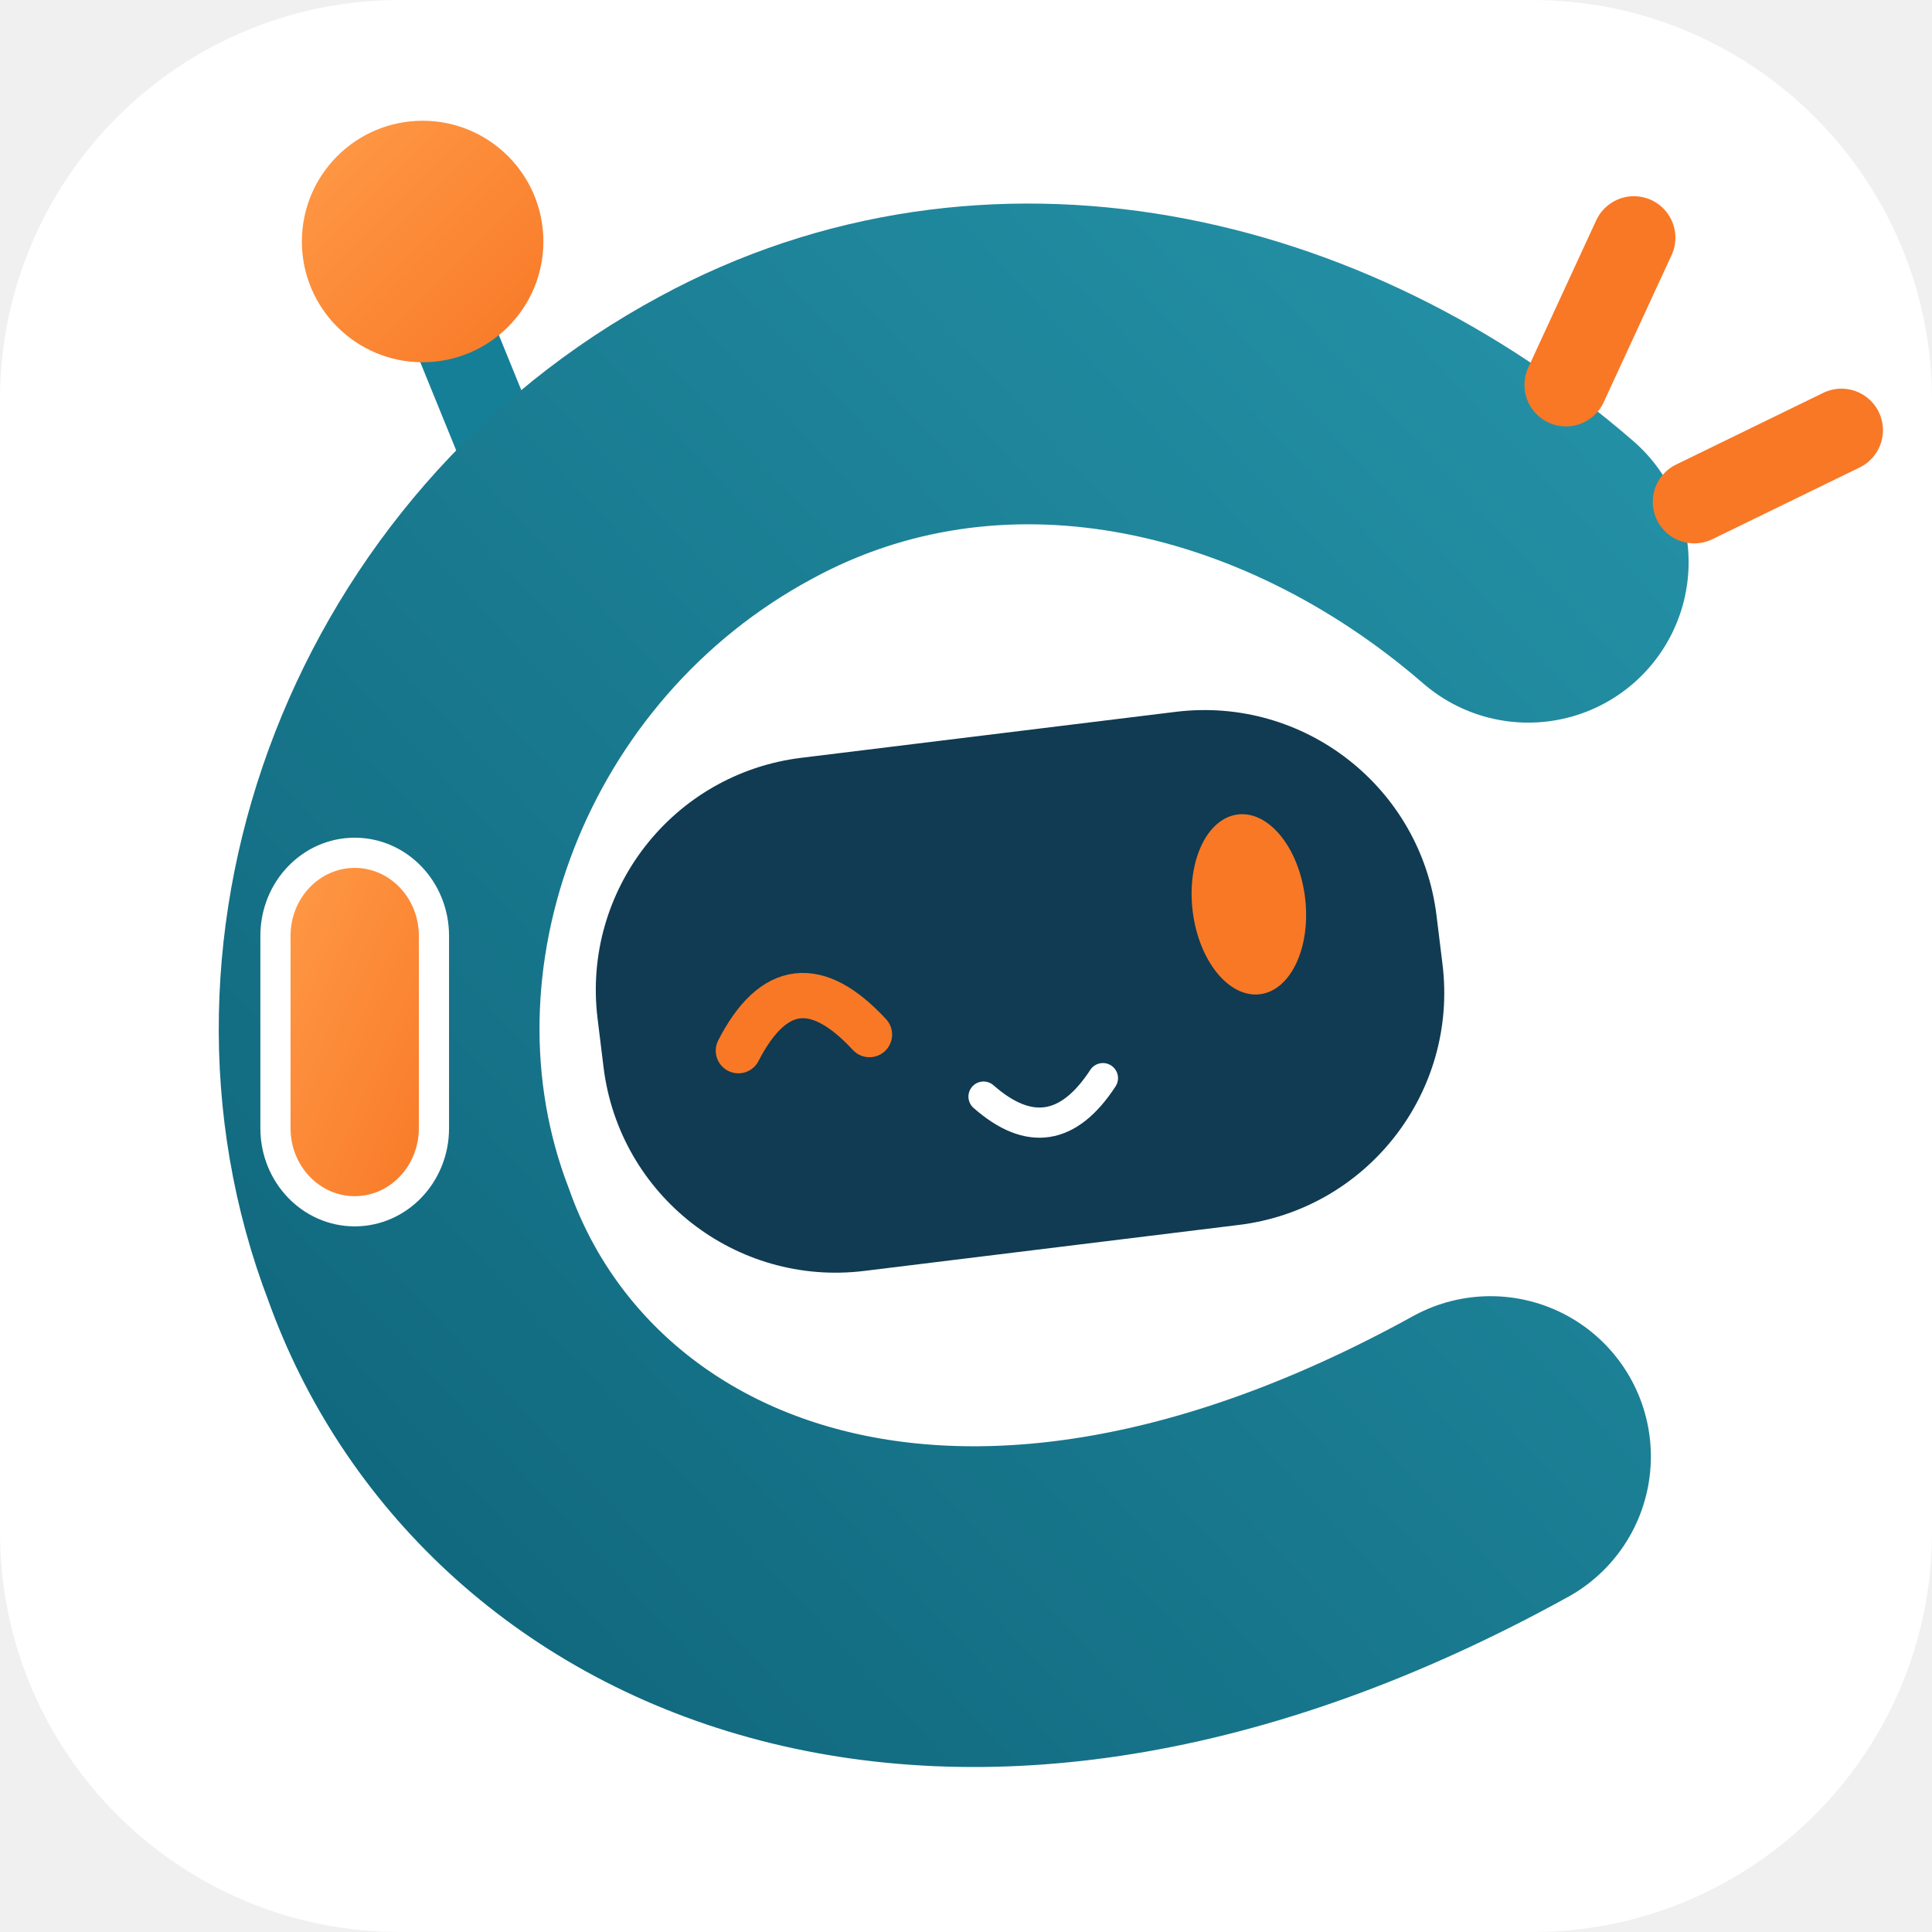
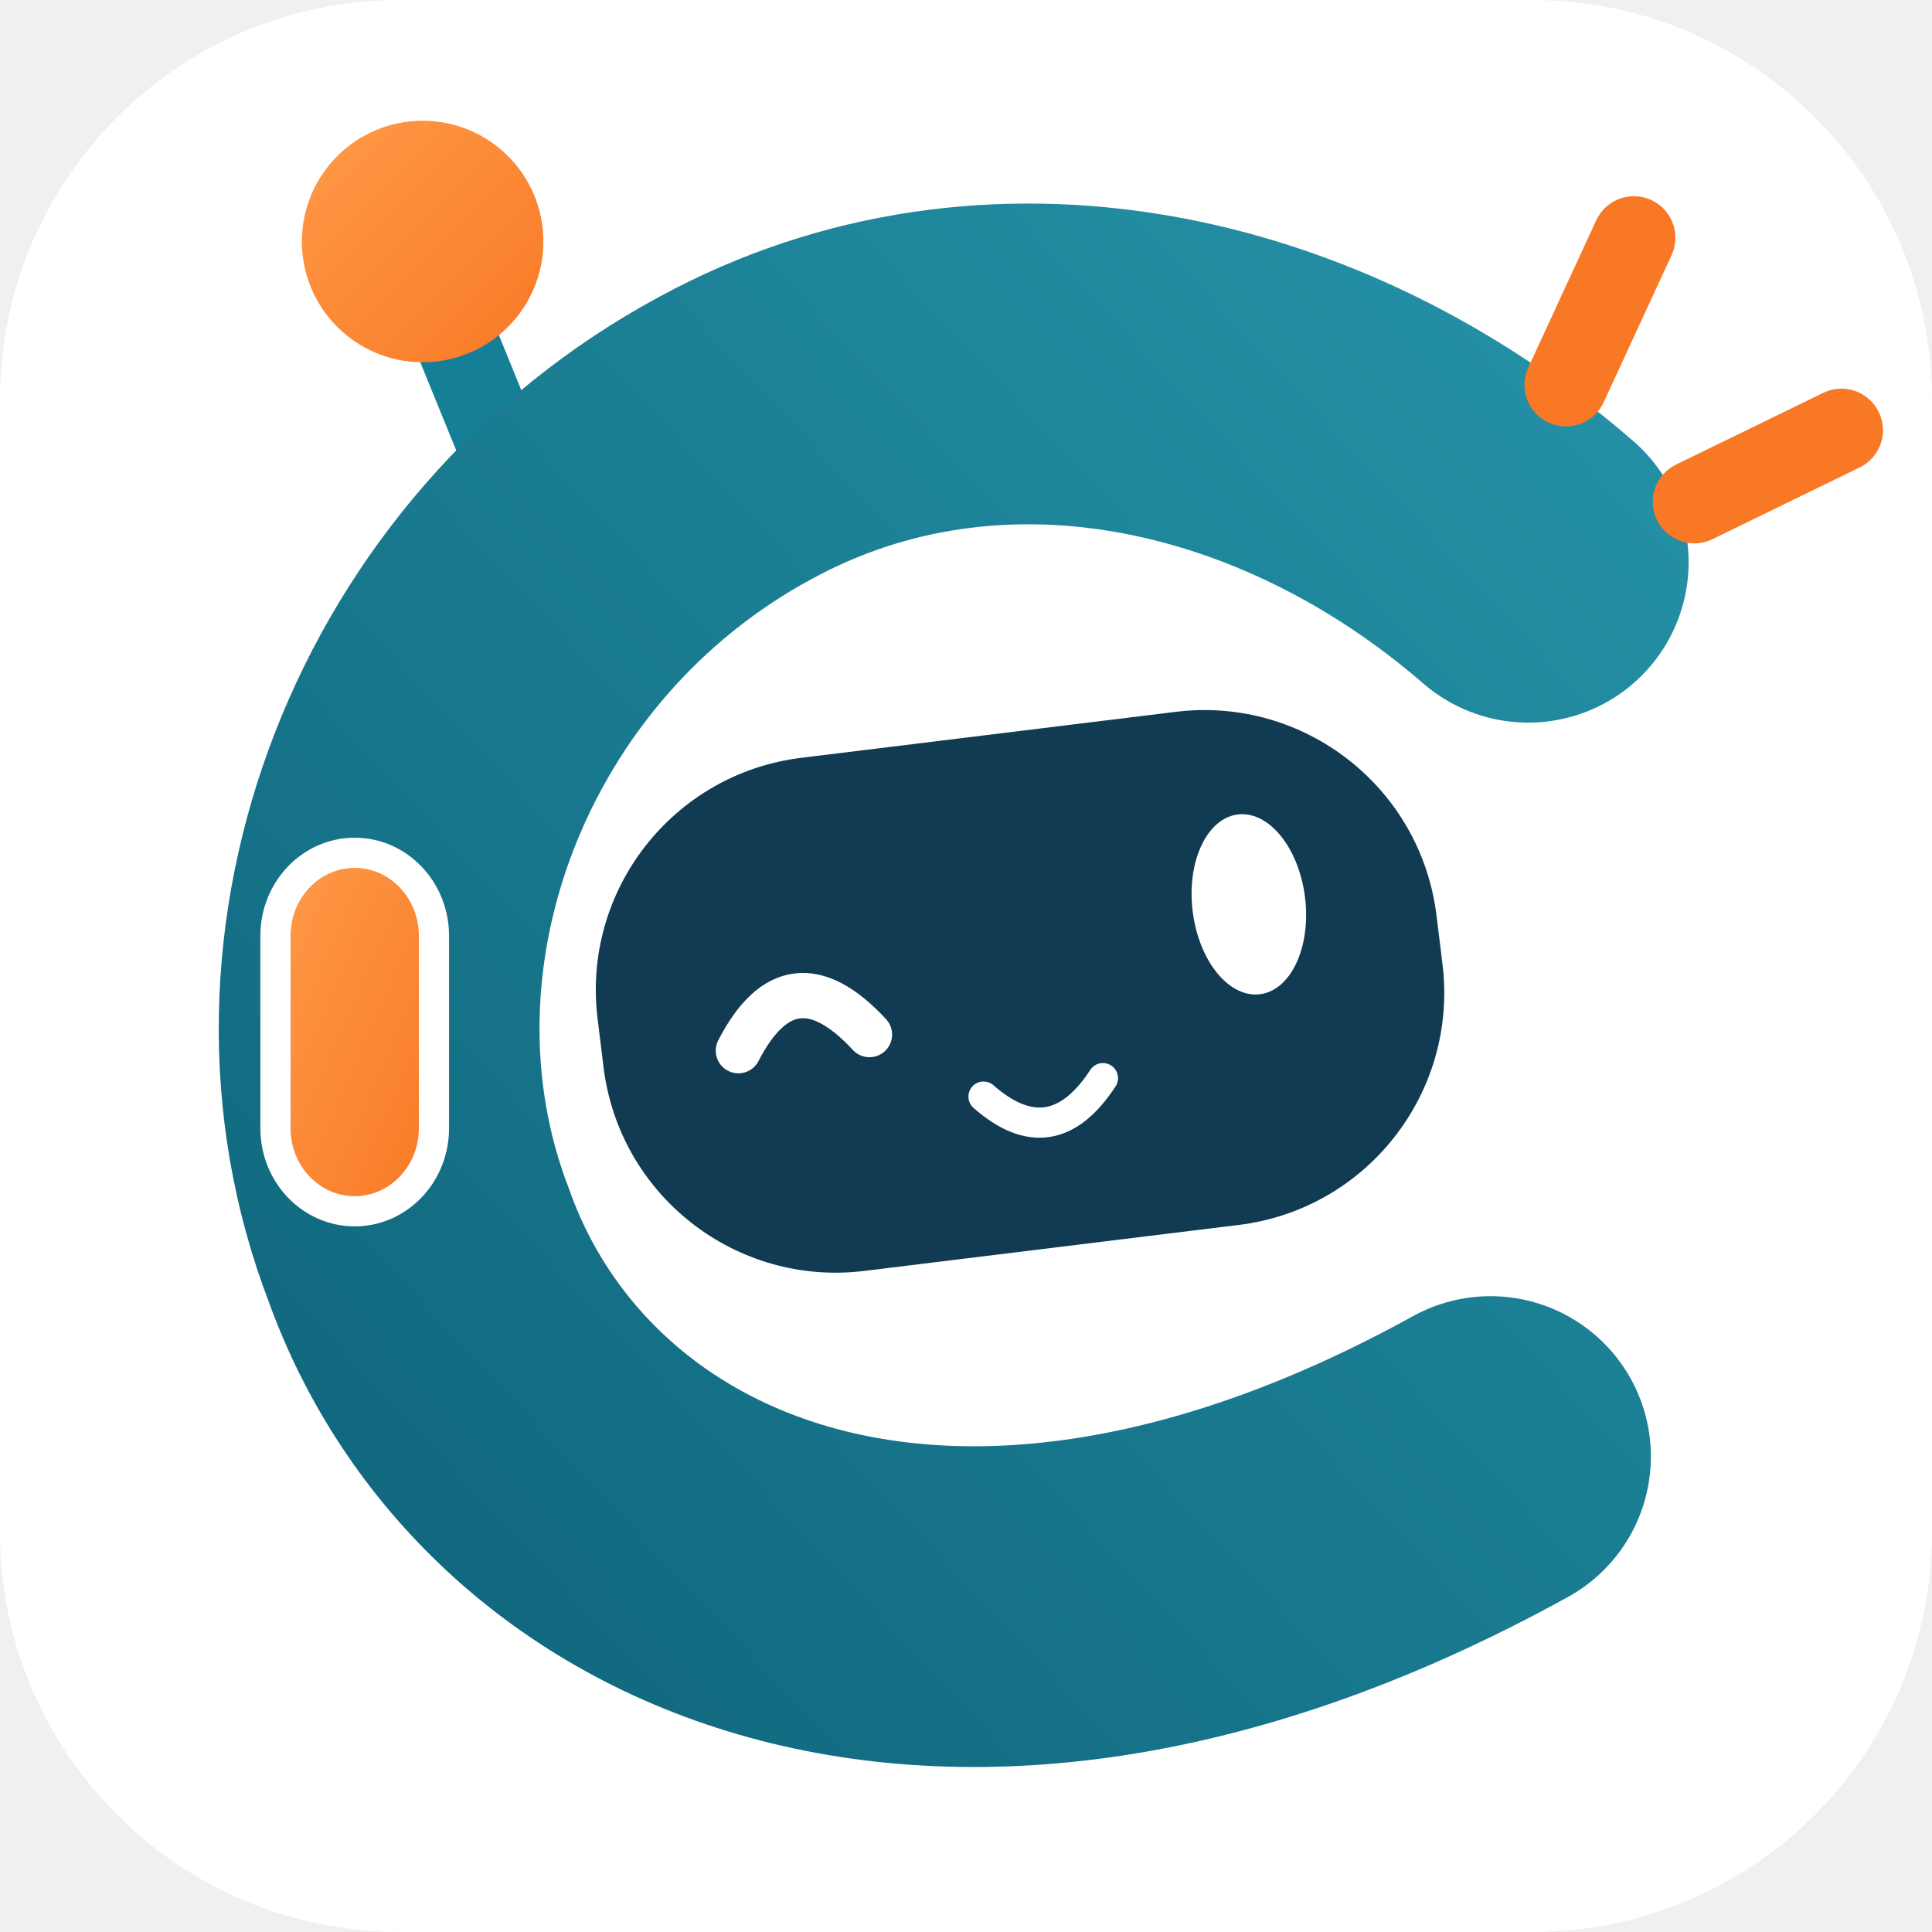
<svg xmlns="http://www.w3.org/2000/svg" viewBox="0 0 512 512">
  <defs>
    <linearGradient id="blue" x1="0" y1="1" x2="1" y2="0">
      <stop stop-color="#10677D" />
      <stop offset="1" stop-color="#238FA4" />
    </linearGradient>
    <linearGradient id="orange" x1="0" y1="0" x2="1" y2="1">
      <stop stop-color="#FF9B48" />
      <stop offset="1" stop-color="#F87826" />
    </linearGradient>
  </defs>
  <rect width="512" height="512" rx="106" fill="#fff" />
  <path d="M142 142 120 88" stroke="#157F98" stroke-width="22" />
  <circle cx="112" cy="64" r="32" fill="url(#orange)" />
  <path d="M405 149C345 97 263 79 195 116C117 158 81 252 111 330C141 414 250 466 395 386" fill="none" stroke="url(#blue)" stroke-width="85" stroke-linecap="round" />
  <rect x="73" y="226" width="42" height="95" rx="22" fill="url(#orange)" stroke="#fff" stroke-width="8" />
  <g transform="rotate(-7 272 260)">
    <rect x="158" y="194" width="224" height="137" rx="62" fill="#103B52" />
-     <path d="M194 269q17-25 35 0" fill="none" stroke="#F87826" stroke-width="12" stroke-linecap="round" />
-     <ellipse cx="333" cy="247" rx="15" ry="24" fill="#F87826" />
+     <path d="M194 269q17-25 35 0" fill="none" stroke="#fff" stroke-width="12" stroke-linecap="round" />
+     <ellipse cx="333" cy="247" rx="15" ry="24" fill="#fff" />
    <path d="M257 289q16 18 32-1" fill="none" stroke="#fff" stroke-width="8" stroke-linecap="round" />
  </g>
  <path d="m415 102 18-39m16 70 39-19" fill="none" stroke="#F87826" stroke-width="22" stroke-linecap="round" />
</svg>
